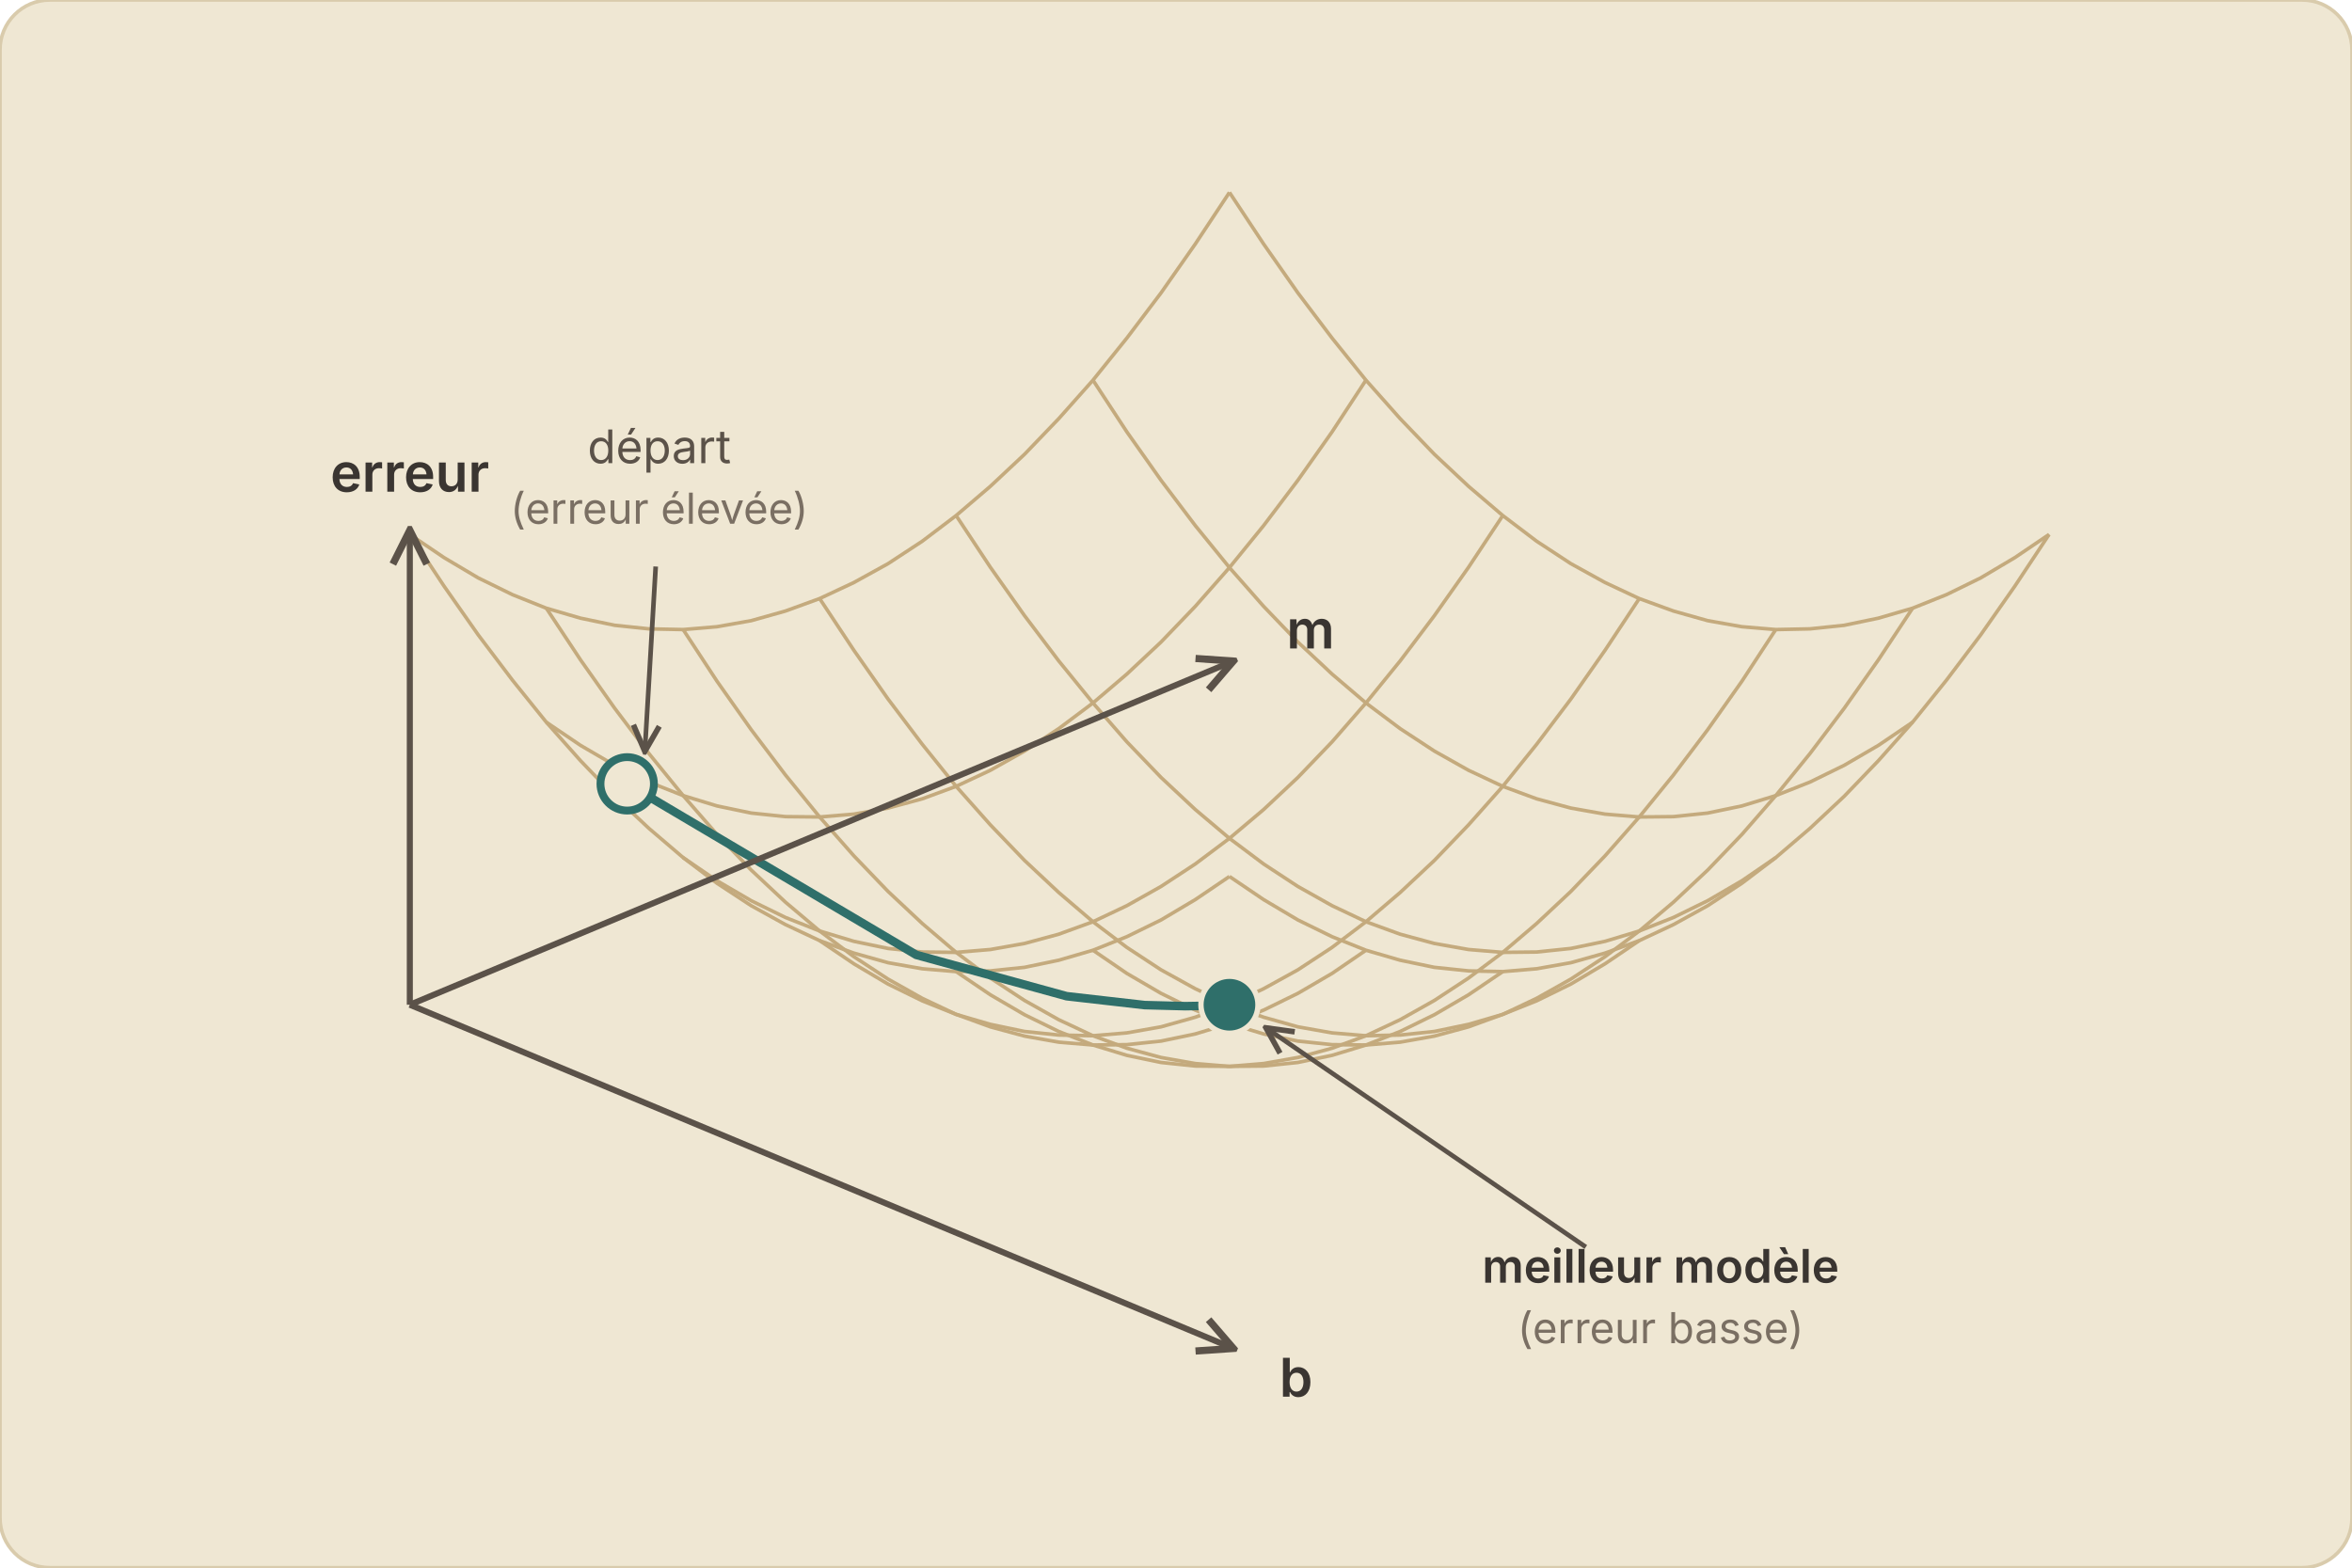
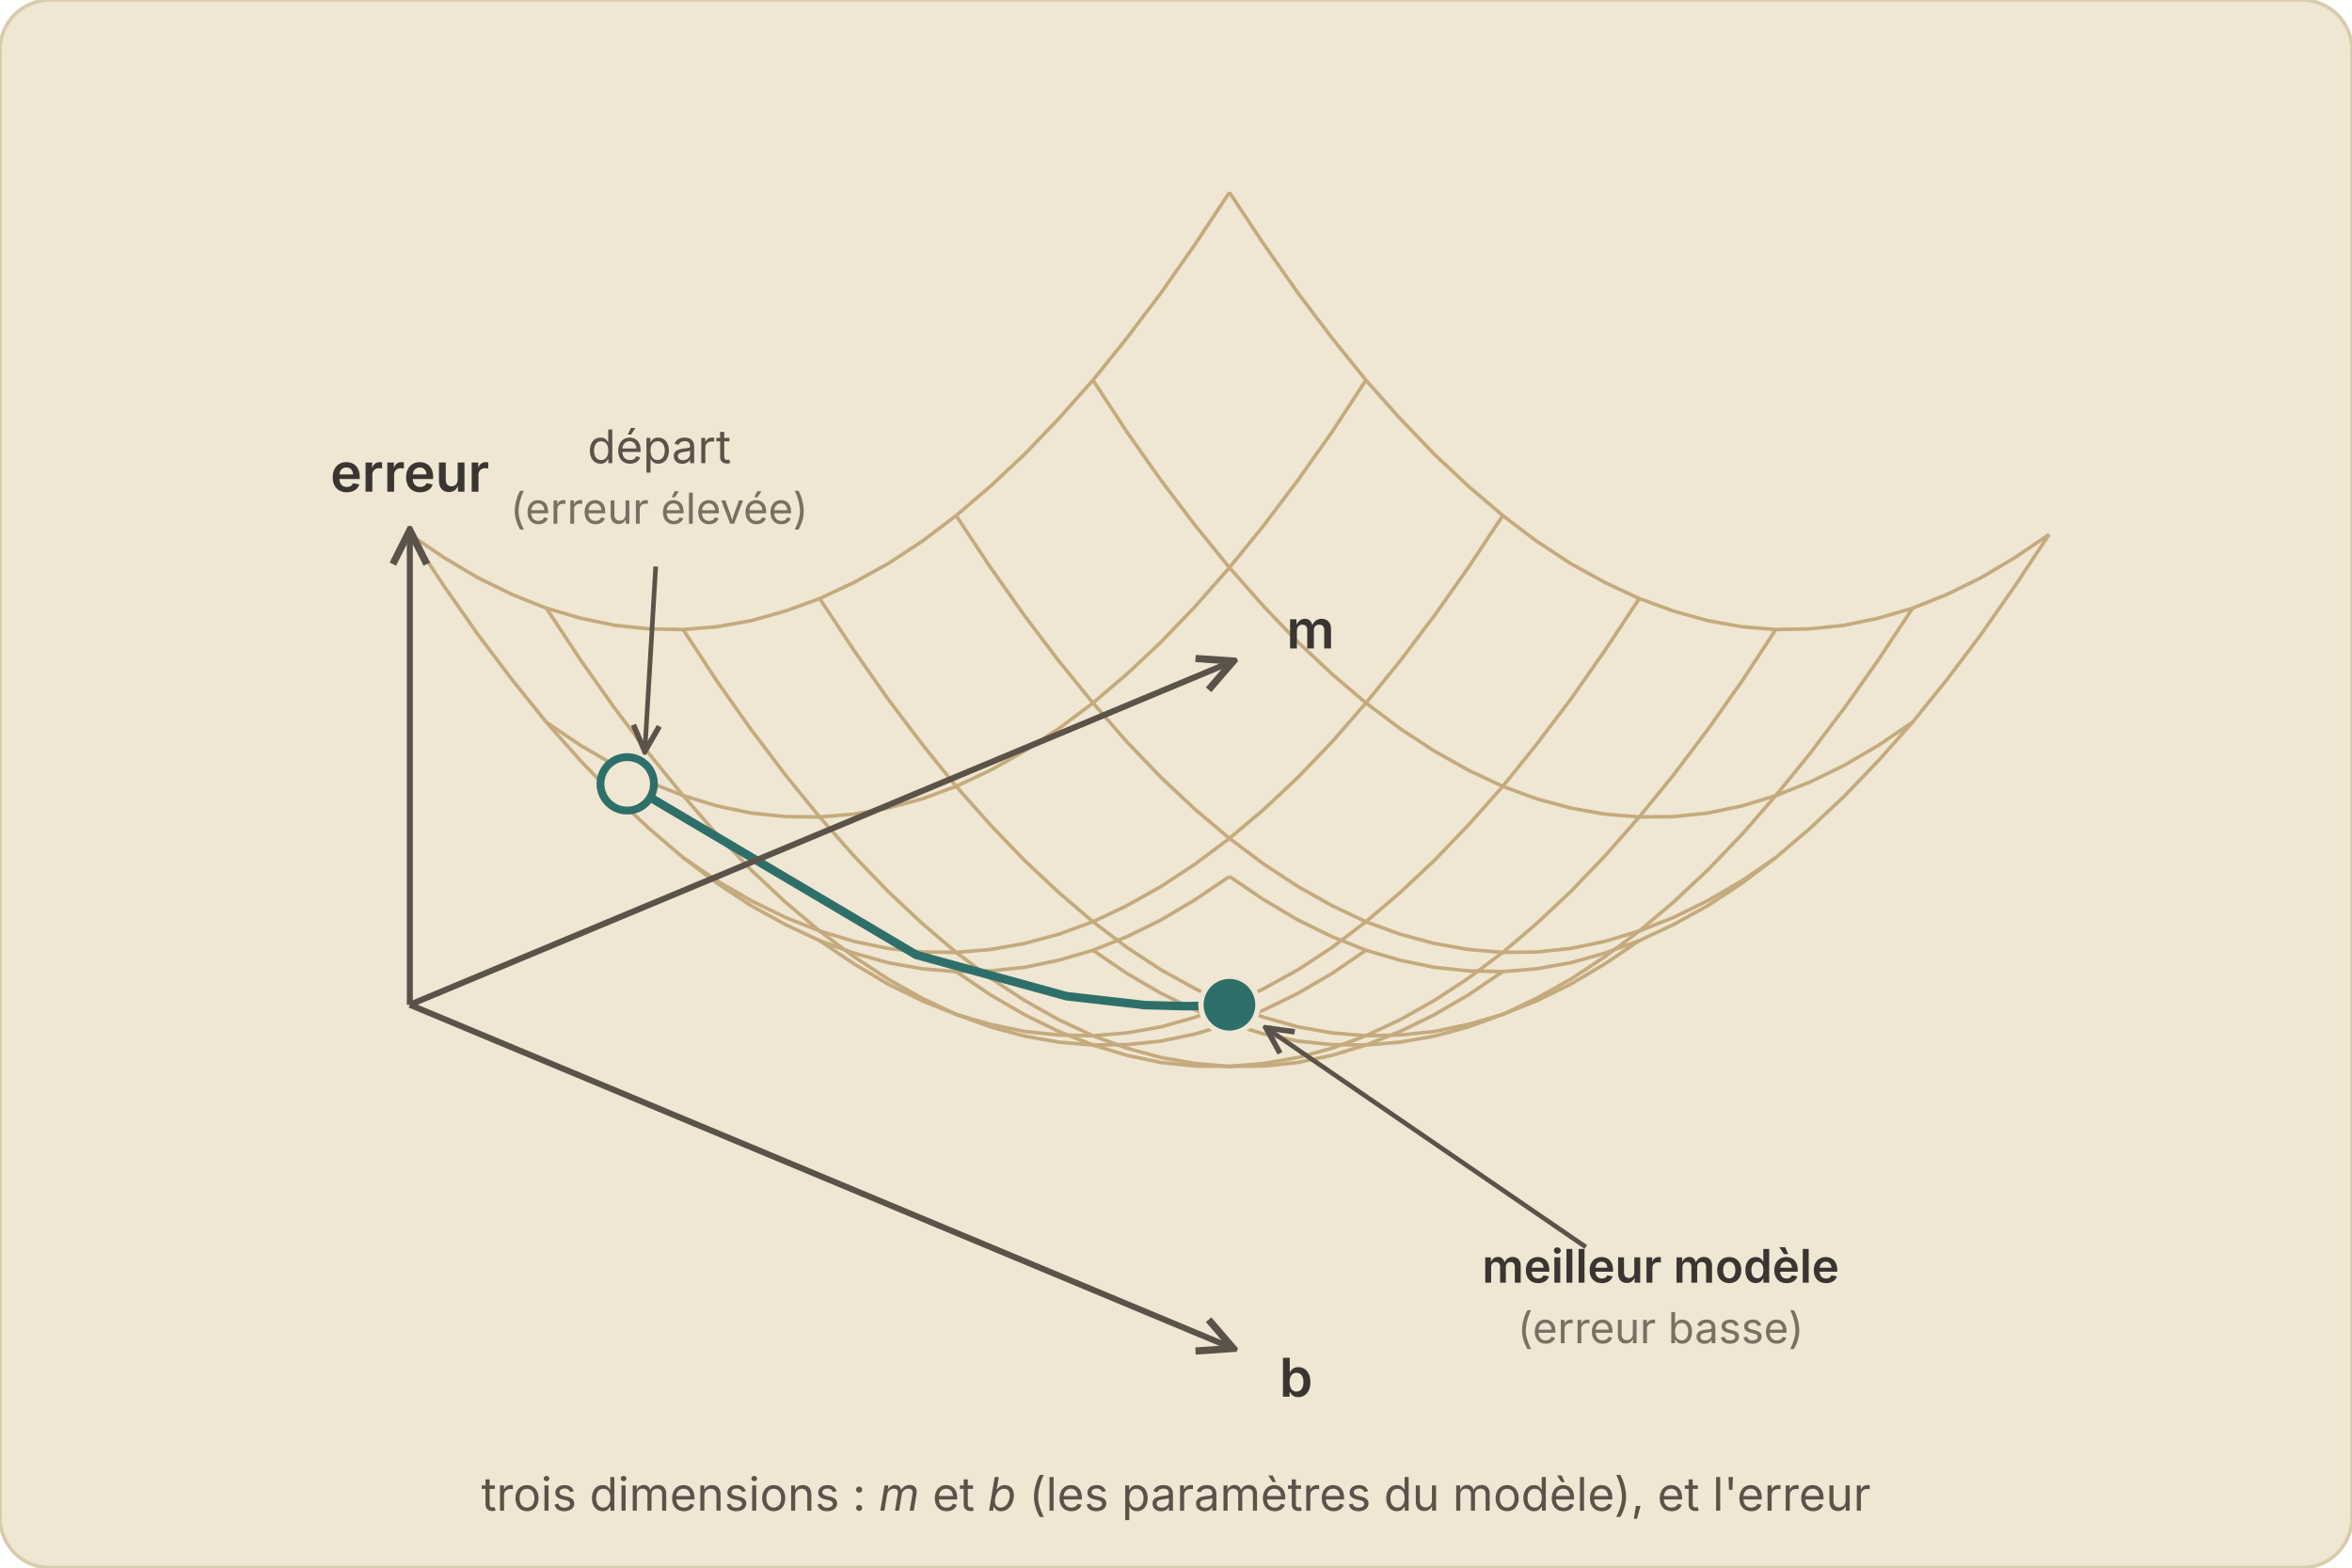
<svg xmlns="http://www.w3.org/2000/svg" viewBox="0 0 660 440" role="img" font-family="system-ui, -apple-system, sans-serif">
  <defs>
    <marker id="arr" viewBox="0 0 10 10" refX="8" refY="5" markerWidth="7" markerHeight="7" orient="auto">
      <path d="M1 1 L9 5 L1 9" fill="none" stroke="#5b5249" stroke-width="1.7" />
    </marker>
  </defs>
  <rect x="0" y="0" width="660" height="440" rx="14" fill="#efe7d3" stroke="#d9cbac" />
  <g fill="none" stroke="#bca06f" stroke-width="1" opacity="0.85">
    <path d="M 345.0 246.0 L 335.4 252.5 L 325.8 258.2 L 316.2 262.9 L 306.7 266.7 L 297.1 269.5 L 287.5 271.5 L 277.9 272.5 L 268.3 272.7 L 258.8 271.9 L 249.2 270.2 L 239.6 267.5 L 230.0 264.0 L 220.4 259.5 L 210.8 254.2 L 201.2 247.9 L 191.7 240.7 L 182.1 232.5 L 172.5 223.5 L 162.9 213.5 L 153.3 202.7 L 143.8 190.9 L 134.2 178.2 L 124.6 164.5 L 115.0 150.0" />
    <path d="M 383.3 266.7 L 373.8 273.2 L 364.2 278.8 L 354.6 283.5 L 345.0 287.3 L 335.4 290.2 L 325.8 292.2 L 316.2 293.2 L 306.7 293.3 L 297.1 292.5 L 287.5 290.8 L 277.9 288.2 L 268.3 284.7 L 258.8 280.2 L 249.2 274.8 L 239.6 268.5 L 230.0 261.3 L 220.4 253.2 L 210.8 244.2 L 201.2 234.2 L 191.7 223.3 L 182.1 211.5 L 172.5 198.8 L 162.9 185.2 L 153.3 170.7" />
    <path d="M 421.7 272.7 L 412.1 279.2 L 402.5 284.8 L 392.9 289.5 L 383.3 293.3 L 373.8 296.2 L 364.2 298.2 L 354.6 299.2 L 345.0 299.3 L 335.4 298.5 L 325.8 296.8 L 316.2 294.2 L 306.7 290.7 L 297.1 286.2 L 287.5 280.8 L 277.9 274.5 L 268.3 267.3 L 258.8 259.2 L 249.2 250.2 L 239.6 240.2 L 230.0 229.3 L 220.4 217.5 L 210.8 204.8 L 201.2 191.2 L 191.7 176.7" />
    <path d="M 460.0 264.0 L 450.4 270.5 L 440.8 276.2 L 431.2 280.9 L 421.7 284.7 L 412.1 287.5 L 402.5 289.5 L 392.9 290.5 L 383.3 290.7 L 373.8 289.9 L 364.2 288.2 L 354.6 285.5 L 345.0 282.0 L 335.4 277.5 L 325.8 272.2 L 316.2 265.9 L 306.7 258.7 L 297.1 250.5 L 287.5 241.5 L 277.9 231.5 L 268.3 220.7 L 258.8 208.9 L 249.2 196.2 L 239.6 182.5 L 230.0 168.0" />
    <path d="M 498.3 240.7 L 488.8 247.2 L 479.2 252.8 L 469.6 257.5 L 460.0 261.3 L 450.4 264.2 L 440.8 266.2 L 431.2 267.2 L 421.7 267.3 L 412.1 266.5 L 402.5 264.8 L 392.9 262.2 L 383.3 258.7 L 373.8 254.2 L 364.2 248.8 L 354.6 242.5 L 345.0 235.3 L 335.4 227.2 L 325.8 218.2 L 316.2 208.2 L 306.7 197.3 L 297.1 185.5 L 287.5 172.8 L 277.9 159.2 L 268.3 144.7" />
    <path d="M 536.7 202.7 L 527.1 209.2 L 517.5 214.8 L 507.9 219.5 L 498.3 223.3 L 488.8 226.2 L 479.2 228.2 L 469.6 229.2 L 460.0 229.3 L 450.4 228.5 L 440.8 226.8 L 431.2 224.2 L 421.7 220.7 L 412.1 216.2 L 402.5 210.8 L 392.9 204.5 L 383.3 197.3 L 373.8 189.2 L 364.2 180.2 L 354.6 170.2 L 345.0 159.3 L 335.4 147.5 L 325.8 134.8 L 316.2 121.2 L 306.7 106.7" />
    <path d="M 575.0 150.0 L 565.4 156.5 L 555.8 162.2 L 546.2 166.9 L 536.7 170.7 L 527.1 173.5 L 517.5 175.5 L 507.9 176.5 L 498.3 176.7 L 488.8 175.9 L 479.2 174.2 L 469.6 171.5 L 460.0 168.0 L 450.4 163.5 L 440.8 158.2 L 431.2 151.9 L 421.7 144.7 L 412.1 136.5 L 402.5 127.5 L 392.9 117.5 L 383.3 106.7 L 373.8 94.9 L 364.2 82.2 L 354.6 68.5 L 345.0 54.0" />
    <path d="M 345.0 246.0 L 354.6 252.5 L 364.2 258.2 L 373.8 262.9 L 383.3 266.7 L 392.9 269.5 L 402.5 271.5 L 412.1 272.5 L 421.7 272.7 L 431.2 271.9 L 440.8 270.2 L 450.4 267.5 L 460.0 264.0 L 469.6 259.5 L 479.2 254.2 L 488.8 247.9 L 498.3 240.7 L 507.9 232.5 L 517.5 223.5 L 527.1 213.5 L 536.7 202.7 L 546.2 190.9 L 555.8 178.2 L 565.4 164.5 L 575.0 150.0" />
    <path d="M 306.7 266.7 L 316.2 273.2 L 325.8 278.8 L 335.4 283.5 L 345.0 287.3 L 354.6 290.2 L 364.2 292.2 L 373.8 293.2 L 383.3 293.3 L 392.9 292.5 L 402.5 290.8 L 412.1 288.2 L 421.7 284.7 L 431.2 280.2 L 440.8 274.8 L 450.4 268.5 L 460.0 261.3 L 469.6 253.2 L 479.2 244.2 L 488.8 234.2 L 498.3 223.3 L 507.9 211.5 L 517.5 198.8 L 527.1 185.2 L 536.7 170.7" />
    <path d="M 268.3 272.7 L 277.9 279.2 L 287.5 284.8 L 297.1 289.5 L 306.7 293.3 L 316.2 296.2 L 325.8 298.2 L 335.4 299.2 L 345.0 299.3 L 354.6 298.5 L 364.2 296.8 L 373.8 294.2 L 383.3 290.7 L 392.9 286.2 L 402.5 280.8 L 412.1 274.5 L 421.7 267.3 L 431.2 259.2 L 440.8 250.2 L 450.4 240.2 L 460.0 229.3 L 469.6 217.5 L 479.2 204.8 L 488.8 191.2 L 498.3 176.7" />
    <path d="M 230.0 264.0 L 239.6 270.5 L 249.2 276.2 L 258.8 280.9 L 268.3 284.7 L 277.9 287.5 L 287.5 289.5 L 297.1 290.5 L 306.7 290.7 L 316.2 289.9 L 325.8 288.2 L 335.4 285.5 L 345.0 282.0 L 354.6 277.5 L 364.2 272.2 L 373.8 265.9 L 383.3 258.7 L 392.9 250.5 L 402.5 241.5 L 412.1 231.5 L 421.7 220.7 L 431.2 208.9 L 440.8 196.2 L 450.4 182.5 L 460.0 168.0" />
    <path d="M 191.7 240.7 L 201.2 247.2 L 210.8 252.8 L 220.4 257.5 L 230.0 261.3 L 239.6 264.2 L 249.2 266.2 L 258.8 267.2 L 268.3 267.3 L 277.9 266.5 L 287.5 264.8 L 297.1 262.2 L 306.7 258.7 L 316.2 254.2 L 325.8 248.8 L 335.4 242.5 L 345.0 235.3 L 354.6 227.2 L 364.2 218.2 L 373.8 208.2 L 383.3 197.3 L 392.9 185.5 L 402.5 172.8 L 412.1 159.2 L 421.7 144.7" />
    <path d="M 153.3 202.7 L 162.9 209.2 L 172.5 214.8 L 182.1 219.5 L 191.7 223.3 L 201.2 226.2 L 210.8 228.2 L 220.4 229.2 L 230.0 229.3 L 239.6 228.5 L 249.2 226.8 L 258.8 224.2 L 268.3 220.7 L 277.9 216.2 L 287.5 210.8 L 297.1 204.5 L 306.7 197.3 L 316.2 189.2 L 325.8 180.2 L 335.4 170.2 L 345.0 159.3 L 354.6 147.5 L 364.2 134.8 L 373.8 121.2 L 383.3 106.7" />
    <path d="M 115.0 150.0 L 124.6 156.5 L 134.2 162.2 L 143.8 166.9 L 153.3 170.7 L 162.9 173.5 L 172.5 175.5 L 182.1 176.5 L 191.7 176.7 L 201.2 175.9 L 210.8 174.2 L 220.4 171.5 L 230.0 168.0 L 239.6 163.5 L 249.2 158.2 L 258.8 151.9 L 268.3 144.7 L 277.9 136.5 L 287.5 127.5 L 297.1 117.5 L 306.7 106.7 L 316.2 94.9 L 325.8 82.2 L 335.4 68.5 L 345.0 54.0" />
  </g>
  <path d="M 176.0 220.0 L 257.1 268.0 L 299.3 279.6 L 321.2 282.1 L 332.6 282.4 L 338.6 282.3 L 341.7 282.2" fill="none" stroke="#2f6f6a" stroke-width="2.4" />
  <circle cx="176.0" cy="220.0" r="7.5" fill="#efe7d3" stroke="#2f6f6a" stroke-width="2.2" />
  <circle cx="345.0" cy="282.0" r="8" fill="#2f6f6a" stroke="#efe7d3" stroke-width="1.5" />
  <g stroke="#5b5249" stroke-width="1.7" fill="none">
    <line x1="115.0" y1="282.0" x2="115.0" y2="150.0" marker-end="url(#arr)" />
    <line x1="115.0" y1="282.0" x2="345.0" y2="186.0" marker-end="url(#arr)" />
    <line x1="115.0" y1="282.0" x2="345.0" y2="378.0" marker-end="url(#arr)" />
  </g>
  <text x="115.0" y="138.0" font-size="15" fill="#3a3531" text-anchor="middle" font-weight="600">erreur</text>
  <text x="361.0" y="182.0" font-size="15" fill="#3a3531" text-anchor="start" font-weight="600">m</text>
  <text x="359.0" y="392.0" font-size="15" fill="#3a3531" text-anchor="start" font-weight="600">b</text>
  <text x="185" y="130" font-size="13" fill="#5b5249" text-anchor="middle">départ</text>
  <text x="185" y="147" font-size="12" fill="#7a6f63" text-anchor="middle">(erreur élevée)</text>
  <line x1="184" y1="159" x2="181.0" y2="210.0" stroke="#5b5249" stroke-width="1.3" marker-end="url(#arr)" />
  <text x="466" y="360" font-size="13" fill="#3a3531" text-anchor="middle" font-weight="600">meilleur modèle</text>
  <text x="466" y="377" font-size="12" fill="#7a6f63" text-anchor="middle">(erreur basse)</text>
  <line x1="445" y1="350" x2="356.0" y2="289.0" stroke="#5b5249" stroke-width="1.3" marker-end="url(#arr)" />
+   <text x="330" y="424" font-size="13" fill="#5b5249" text-anchor="middle">trois dimensions : <tspan font-style="italic">m</tspan> et <tspan font-style="italic">b</tspan> (les paramètres du modèle), et l'erreur</text>
</svg>
